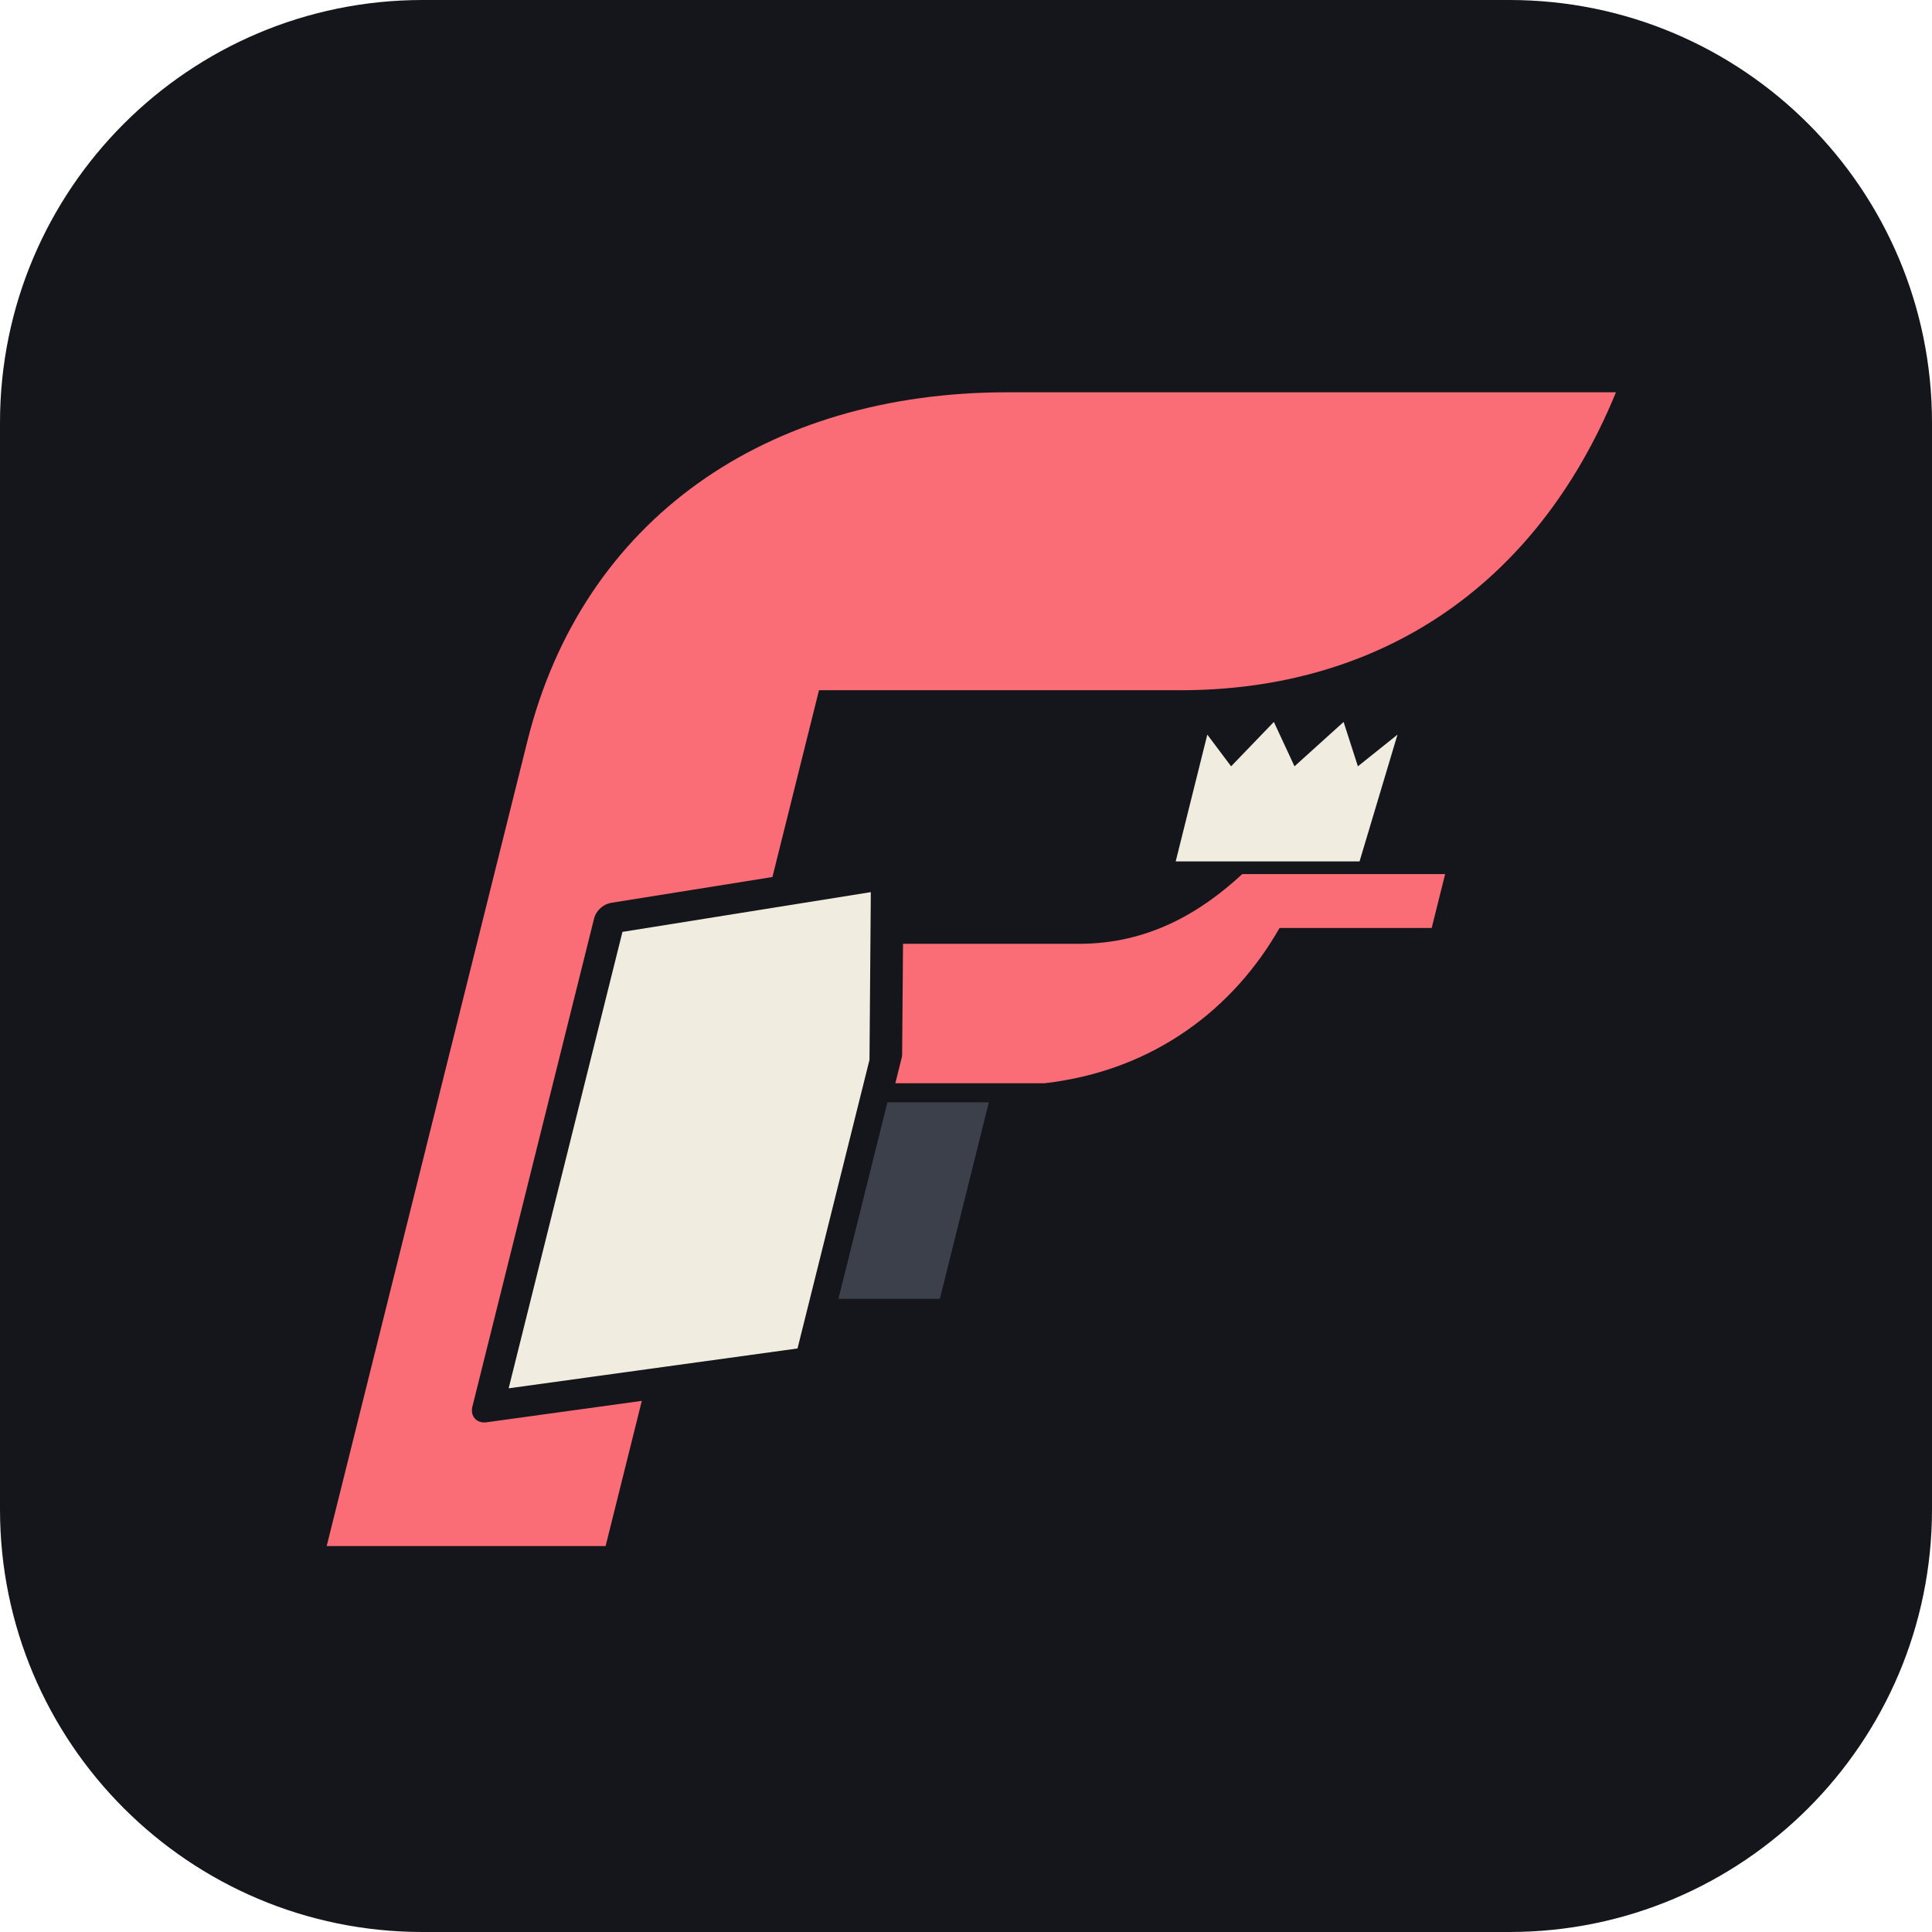
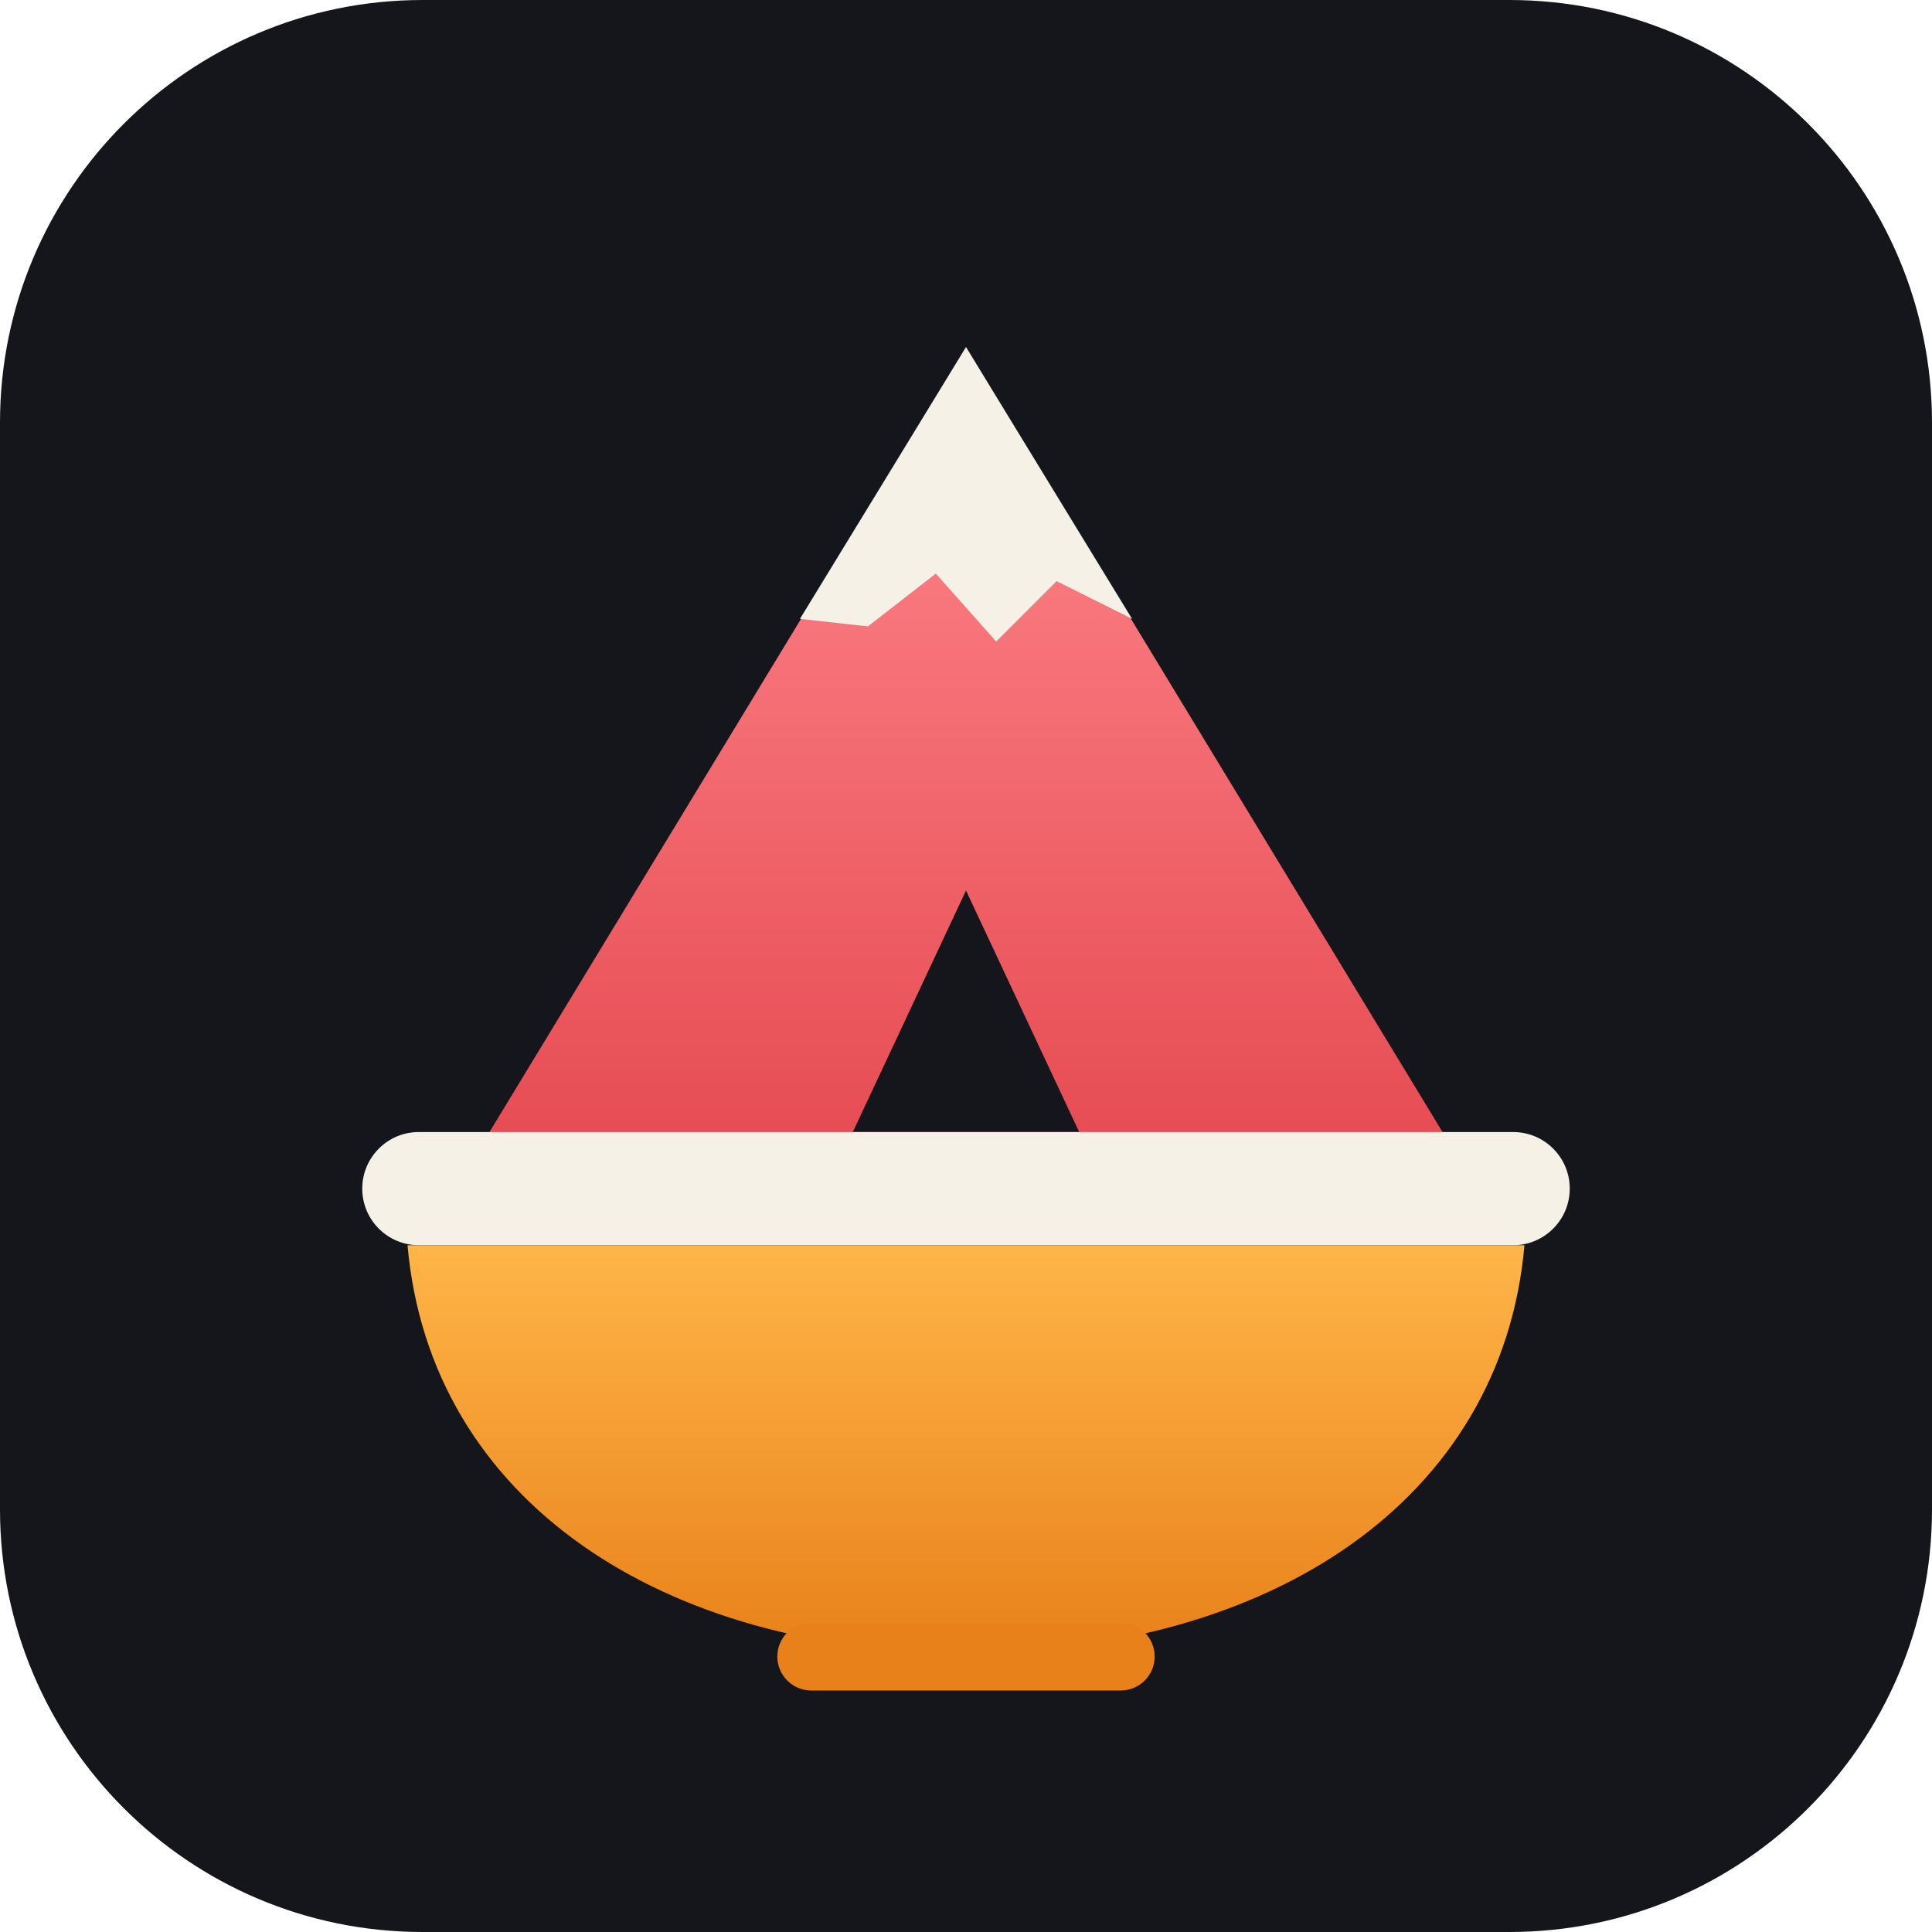
- <svg xmlns="http://www.w3.org/2000/svg" viewBox="0 0 512 512" role="img" aria-label="F Cartel">
+ <svg xmlns="http://www.w3.org/2000/svg" viewBox="0 0 512 512" role="img" aria-label="Annapurna">
+   <defs>
+     <linearGradient id="bowl" x1="0" y1="0" x2="0" y2="1">
+       <stop offset="0" stop-color="#ffb547" />
+       <stop offset="1" stop-color="#e8811a" />
+     </linearGradient>
+     <linearGradient id="peak" x1="0" y1="0" x2="0" y2="1">
+       <stop offset="0" stop-color="#ff8a8f" />
+       <stop offset="1" stop-color="#e5484f" />
+     </linearGradient>
+   </defs>
  <rect width="512" height="512" rx="112" fill="#14161b" />
-   <g transform="translate(256 256) scale(0.84) translate(-299 -269)">
-     <g transform="translate(70 0) skewX(-14)">
-       <path fill="#fa6c76" d="M140 452 L140 198 C140 128 188 88 264 88 L456 88 C446 150 404 182 342 182 L228 182 L228 452 Z" />
-       <path fill="#fa6c76" d="M226 262 L330 262 C352 262 366 252 376 240 L440 240 L440 257 L392 257 C384 282 364 302 330 306 L274 306 L274 296 Z" />
-       <path fill="#f1ece0" stroke="#14161b" stroke-width="10" stroke-linejoin="round" d="M180 254 L264 240 L278 298 L278 394 L180 408 Z" />
-       <path fill="#3b404a" d="M282 312 L314 312 L314 374 L282 374 Z" />
-       <path fill="#f1ece0" d="M354 236 L354 196 L364 206 L374 192 L384 206 L396 192 L404 206 L414 196 L412 236 Z" />
-     </g>
-   </g>
+   <path fill="url(#peak)" fill-rule="evenodd" d="M256 92 L392 316 L120 316 Z M256 236 L226 300 L286 300 Z" />
+   <path fill="#f6f1e6" d="M256 92 L300 164 L280 154 L264 170 L248 152 L230 166 L212 164 Z" />
+   <rect x="96" y="300" width="320" height="30" rx="15" fill="#f6f1e6" />
+   <path fill="url(#bowl)" d="M108 330 H404 C398 398 336 438 256 438 C176 438 114 398 108 330 Z" />
+   <rect x="206" y="430" width="100" height="18" rx="9" fill="#e8811a" />
</svg>
